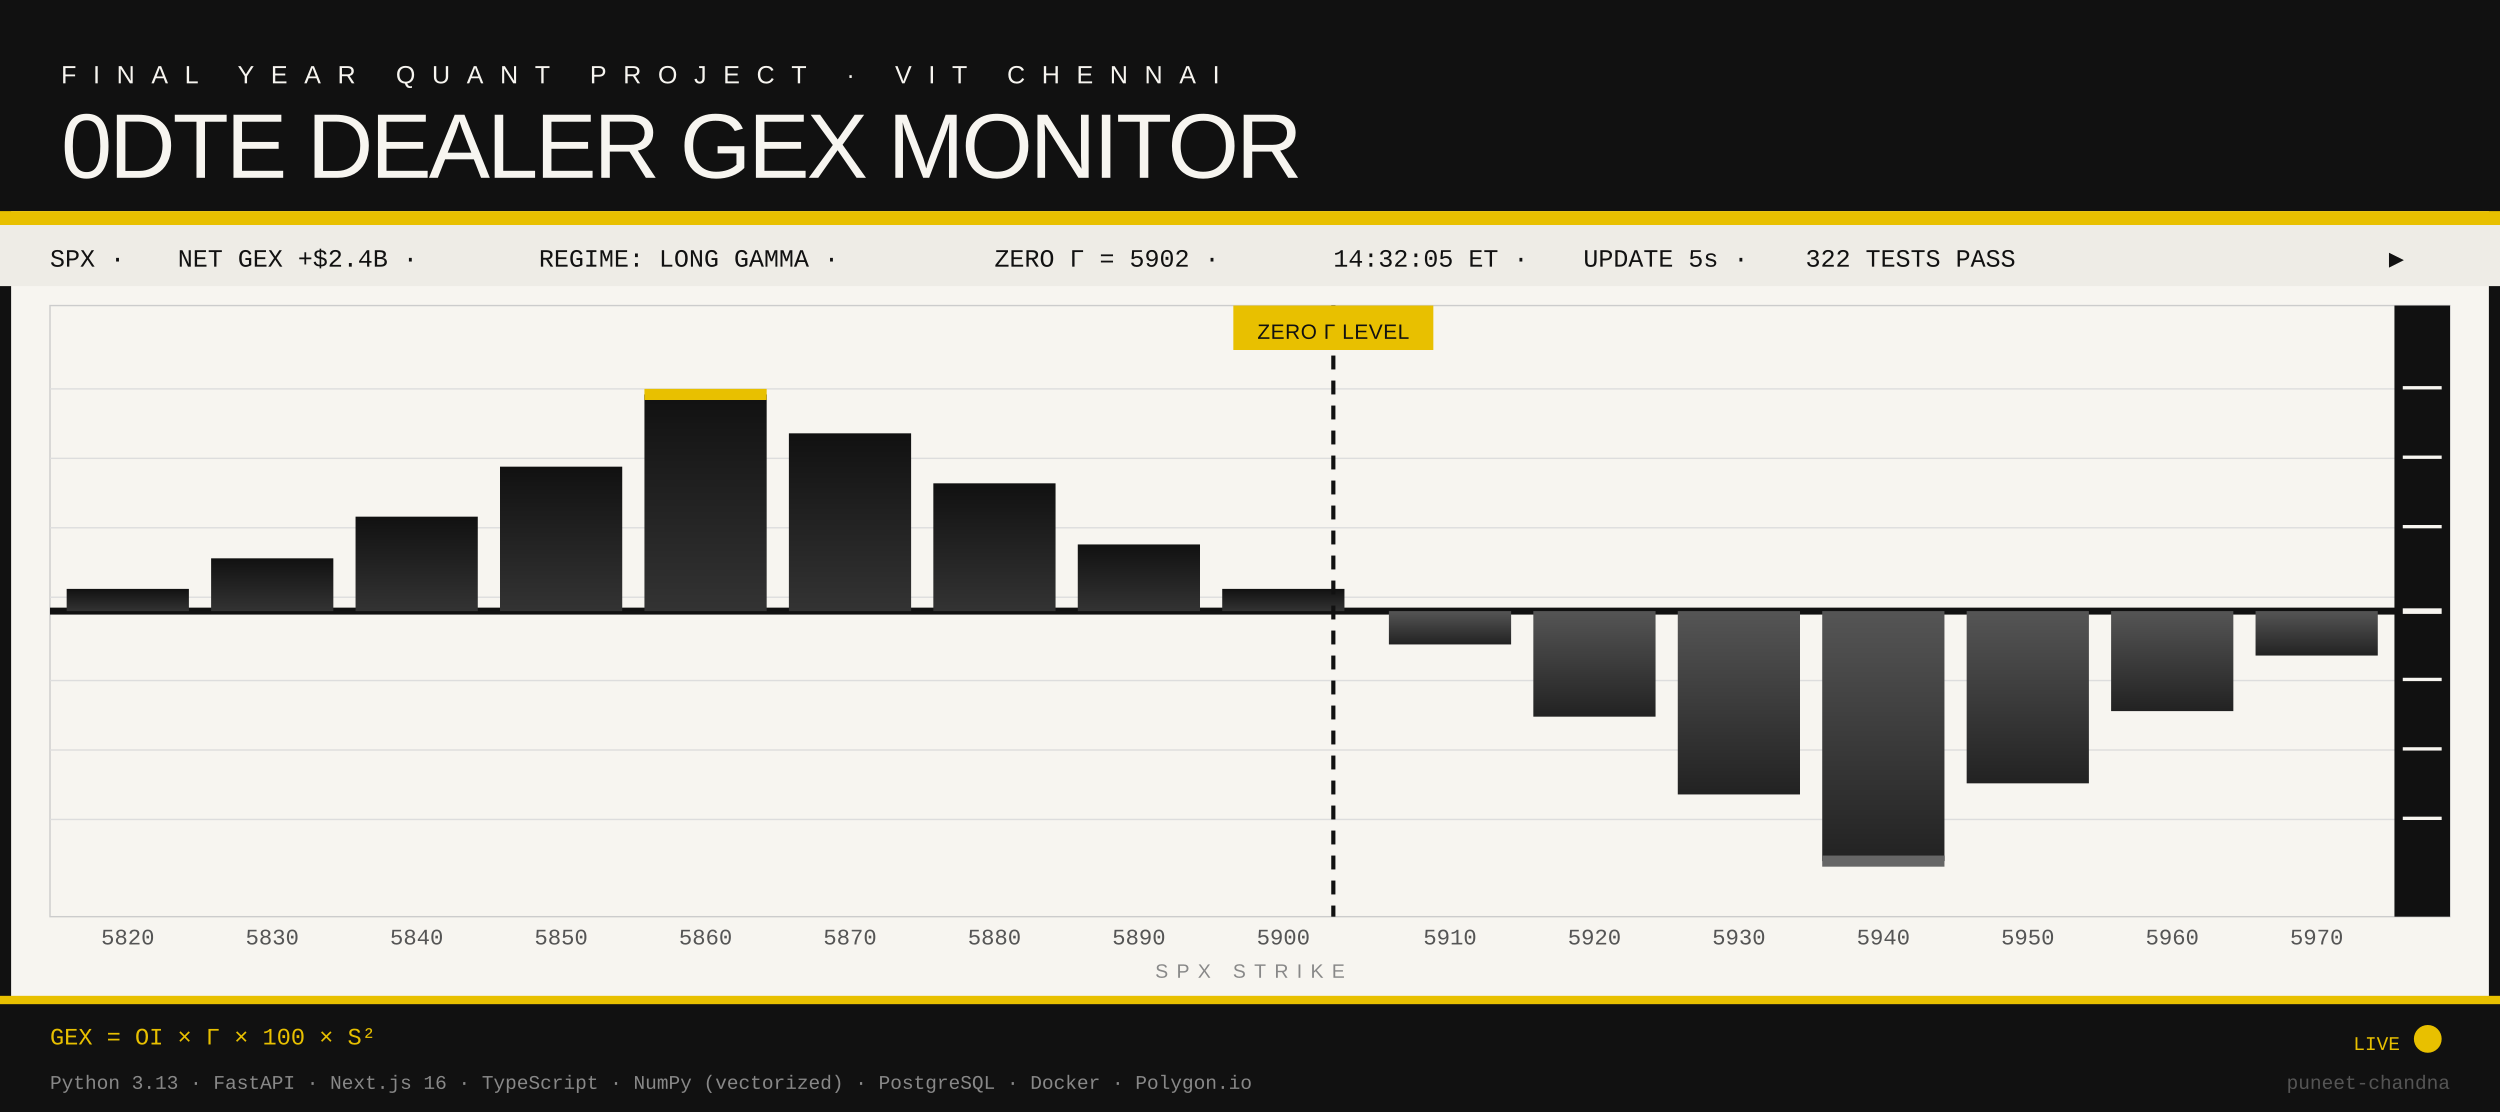
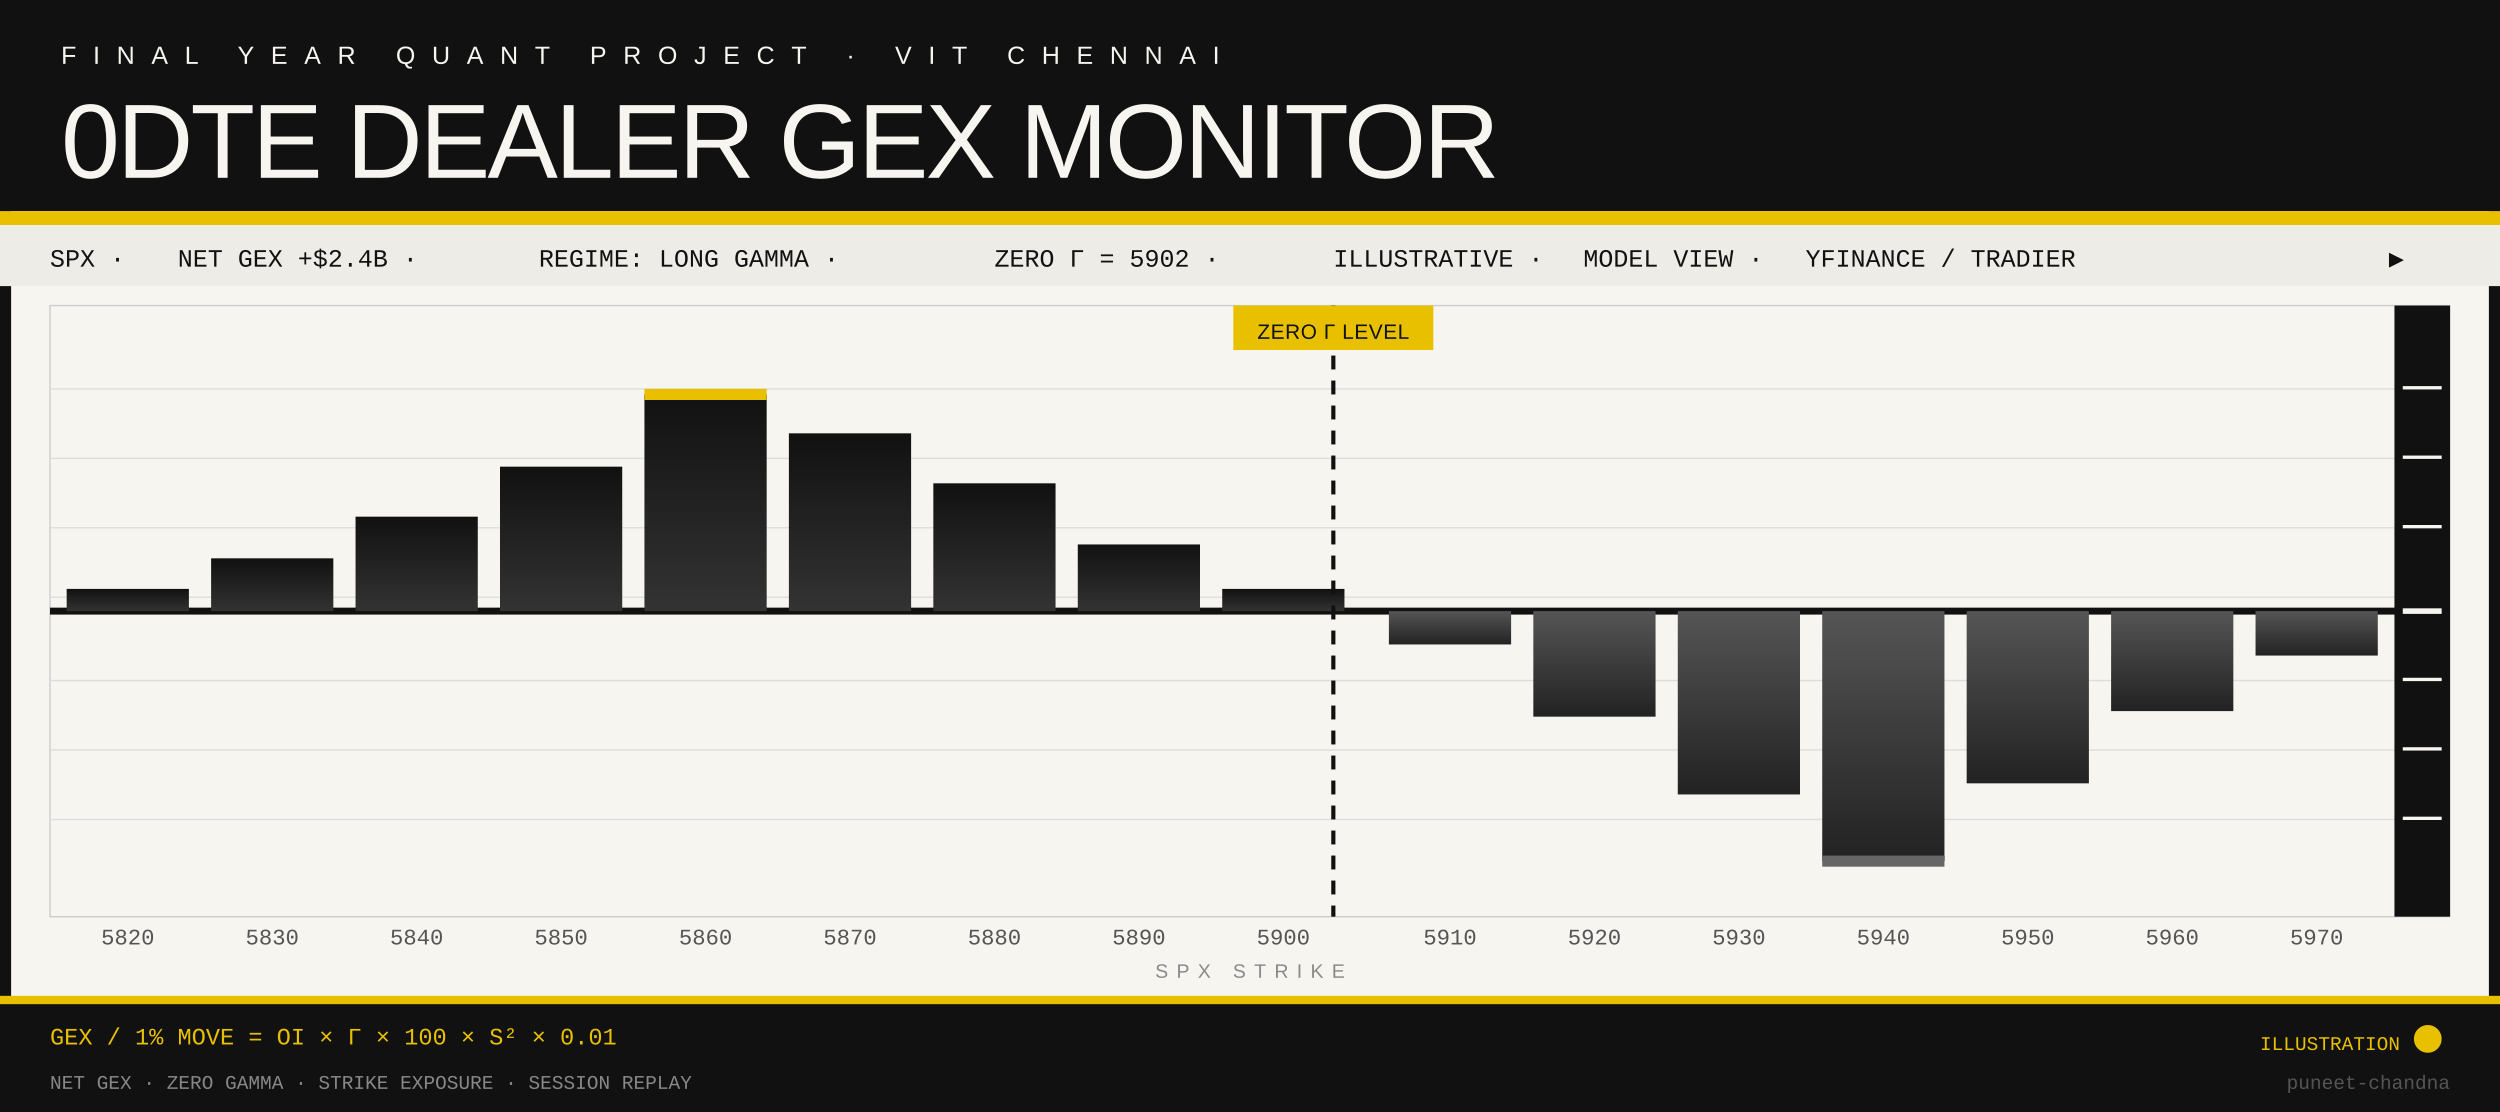
<svg xmlns="http://www.w3.org/2000/svg" viewBox="0 0 900 400" width="900" height="400">
  <defs>
    <linearGradient id="posG" x1="0" y1="0" x2="0" y2="1">
      <stop offset="0%" stop-color="#111" />
      <stop offset="100%" stop-color="#333" />
    </linearGradient>
    <linearGradient id="negG" x1="0" y1="0" x2="0" y2="1">
      <stop offset="0%" stop-color="#555" />
      <stop offset="100%" stop-color="#222" />
    </linearGradient>
  </defs>
  <rect width="900" height="400" fill="#f7f5f0" />
  <rect x="0" y="0" width="900" height="400" fill="none" stroke="#111" stroke-width="8" />
  <rect x="0" y="0" width="900" height="76" fill="#111" />
-   <text x="22" y="30" font-family="'Arial Black',Arial,sans-serif" font-size="9" fill="#f7f5f0" letter-spacing="6">FINAL YEAR QUANT PROJECT · VIT CHENNAI</text>
-   <text x="22" y="64" font-family="'Arial Black',Arial,sans-serif" font-size="33" fill="#f7f5f0" letter-spacing="-1">0DTE DEALER GEX MONITOR</text>
+   <text x="22" y="23" font-family="'Arial Black',Arial,sans-serif" font-size="9" fill="#f7f5f0" letter-spacing="6">FINAL YEAR QUANT PROJECT · VIT CHENNAI</text>
+   <text x="22" y="64" font-family="'Arial Black',Arial,sans-serif" font-size="38" fill="#f7f5f0" letter-spacing="-1">0DTE DEALER GEX MONITOR</text>
  <rect x="0" y="76" width="900" height="5" fill="#e8c000" />
  <rect x="0" y="81" width="900" height="22" fill="#eeece6" />
  <text x="18" y="96" font-family="'Courier New',monospace" font-size="9" fill="#111">SPX  ·</text>
  <text x="64" y="96" font-family="'Courier New',monospace" font-size="9" fill="#111">NET GEX +$2.4B  ·</text>
  <text x="194" y="96" font-family="'Courier New',monospace" font-size="9" fill="#111">REGIME: LONG GAMMA  ·</text>
  <text x="358" y="96" font-family="'Courier New',monospace" font-size="9" fill="#111">ZERO Γ = 5902  ·</text>
-   <text x="480" y="96" font-family="'Courier New',monospace" font-size="9" fill="#111">14:32:05 ET  ·</text>
-   <text x="570" y="96" font-family="'Courier New',monospace" font-size="9" fill="#111">UPDATE 5s  ·</text>
-   <text x="650" y="96" font-family="'Courier New',monospace" font-size="9" fill="#111">322 TESTS PASS</text>
+   <text x="480" y="96" font-family="'Courier New',monospace" font-size="9" fill="#111">ILLUSTRATIVE  ·</text>
+   <text x="570" y="96" font-family="'Courier New',monospace" font-size="9" fill="#111">MODEL VIEW  ·</text>
+   <text x="650" y="96" font-family="'Courier New',monospace" font-size="9" fill="#111">YFINANCE / TRADIER</text>
  <text x="860" y="96" font-family="'Courier New',monospace" font-size="9" fill="#111">▶</text>
  <rect x="18" y="110" width="864" height="220" fill="none" stroke="#ccc" stroke-width=".5" />
  <g stroke="#ddd" stroke-width=".5">
    <line x1="18" y1="140" x2="882" y2="140" />
    <line x1="18" y1="165" x2="882" y2="165" />
    <line x1="18" y1="190" x2="882" y2="190" />
    <line x1="18" y1="215" x2="882" y2="215" />
    <line x1="18" y1="245" x2="882" y2="245" />
    <line x1="18" y1="270" x2="882" y2="270" />
    <line x1="18" y1="295" x2="882" y2="295" />
  </g>
  <line x1="18" y1="220" x2="882" y2="220" stroke="#111" stroke-width="2.5" />
  <rect x="24" y="212" width="44" height="8" fill="url(#posG)" />
  <rect x="76" y="201" width="44" height="19" fill="url(#posG)" />
  <rect x="128" y="186" width="44" height="34" fill="url(#posG)" />
  <rect x="180" y="168" width="44" height="52" fill="url(#posG)" />
  <rect x="232" y="142" width="44" height="78" fill="url(#posG)">
-     <animate attributeName="y" values="142;139;142;145;142" dur="3s" repeatCount="indefinite" />
-     <animate attributeName="height" values="78;81;78;75;78" dur="3s" repeatCount="indefinite" />
-   </rect>
+ </rect>
  <rect x="284" y="156" width="44" height="64" fill="url(#posG)" />
  <rect x="336" y="174" width="44" height="46" fill="url(#posG)" />
  <rect x="388" y="196" width="44" height="24" fill="url(#posG)" />
  <rect x="440" y="212" width="44" height="8" fill="url(#posG)" />
  <rect x="232" y="140" width="44" height="4" fill="#e8c000" />
  <rect x="500" y="220" width="44" height="12" fill="url(#negG)" />
  <rect x="552" y="220" width="44" height="38" fill="url(#negG)" />
  <rect x="604" y="220" width="44" height="66" fill="url(#negG)" />
  <rect x="656" y="220" width="44" height="90" fill="url(#negG)">
-     <animate attributeName="height" values="90;94;90;86;90" dur="3.4s" repeatCount="indefinite" />
-   </rect>
+ </rect>
  <rect x="708" y="220" width="44" height="62" fill="url(#negG)" />
  <rect x="760" y="220" width="44" height="36" fill="url(#negG)" />
  <rect x="812" y="220" width="44" height="16" fill="url(#negG)" />
  <rect x="656" y="308" width="44" height="4" fill="#666" />
  <line x1="480" y1="110" x2="480" y2="330" stroke="#111" stroke-width="1.5" stroke-dasharray="5 4" />
  <rect x="444" y="110" width="72" height="16" fill="#e8c000" />
  <text x="480" y="122" font-family="'Arial Black',Arial,sans-serif" font-size="7.5" fill="#111" text-anchor="middle" letter-spacing=".2">ZERO Γ LEVEL</text>
  <g font-family="'Courier New',monospace" font-size="8" fill="#555">
    <text x="46" y="340" text-anchor="middle">5820</text>
    <text x="98" y="340" text-anchor="middle">5830</text>
    <text x="150" y="340" text-anchor="middle">5840</text>
    <text x="202" y="340" text-anchor="middle">5850</text>
    <text x="254" y="340" text-anchor="middle">5860</text>
    <text x="306" y="340" text-anchor="middle">5870</text>
    <text x="358" y="340" text-anchor="middle">5880</text>
    <text x="410" y="340" text-anchor="middle">5890</text>
    <text x="462" y="340" text-anchor="middle">5900</text>
    <text x="522" y="340" text-anchor="middle">5910</text>
    <text x="574" y="340" text-anchor="middle">5920</text>
    <text x="626" y="340" text-anchor="middle">5930</text>
    <text x="678" y="340" text-anchor="middle">5940</text>
    <text x="730" y="340" text-anchor="middle">5950</text>
    <text x="782" y="340" text-anchor="middle">5960</text>
    <text x="834" y="340" text-anchor="middle">5970</text>
  </g>
  <text x="450" y="352" font-family="'Arial Black',Arial,sans-serif" font-size="7" fill="#888" text-anchor="middle" letter-spacing="3">SPX STRIKE</text>
  <rect x="862" y="110" width="20" height="220" fill="#111" />
  <g fill="#f7f5f0">
    <rect x="865" y="139" width="14" height="1.2" />
    <rect x="865" y="164" width="14" height="1.2" />
    <rect x="865" y="189" width="14" height="1.2" />
    <rect x="865" y="219" width="14" height="2" />
    <rect x="865" y="244" width="14" height="1.2" />
    <rect x="865" y="269" width="14" height="1.2" />
    <rect x="865" y="294" width="14" height="1.2" />
  </g>
  <rect x="0" y="360" width="900" height="40" fill="#111" />
  <line x1="0" y1="360" x2="900" y2="360" stroke="#e8c000" stroke-width="3" />
-   <text x="18" y="376" font-family="'Courier New',monospace" font-size="8.5" fill="#e8c000">GEX = OI × Γ × 100 × S²</text>
-   <text x="18" y="392" font-family="'Courier New',monospace" font-size="7" fill="#888">Python 3.13 · FastAPI · Next.js 16 · TypeScript · NumPy (vectorized) · PostgreSQL · Docker · Polygon.io</text>
+   <text x="18" y="376" font-family="'Courier New',monospace" font-size="8.5" fill="#e8c000">GEX / 1% MOVE = OI × Γ × 100 × S² × 0.01</text>
+   <text x="18" y="392" font-family="'Courier New',monospace" font-size="7" fill="#888">NET GEX · ZERO GAMMA · STRIKE EXPOSURE · SESSION REPLAY</text>
  <text x="882" y="392" font-family="'Courier New',monospace" font-size="7" fill="#555" text-anchor="end">puneet-chandna</text>
  <circle cx="874" cy="374" r="5" fill="#e8c000">
-     <animate attributeName="opacity" values="1;0;1" dur="1s" repeatCount="indefinite" />
-   </circle>
-   <text x="864" y="378" font-family="'Courier New',monospace" font-size="7" fill="#e8c000" text-anchor="end">LIVE</text>
+ </circle>
+   <text x="864" y="378" font-family="'Courier New',monospace" font-size="7" fill="#e8c000" text-anchor="end">ILLUSTRATION</text>
</svg>
